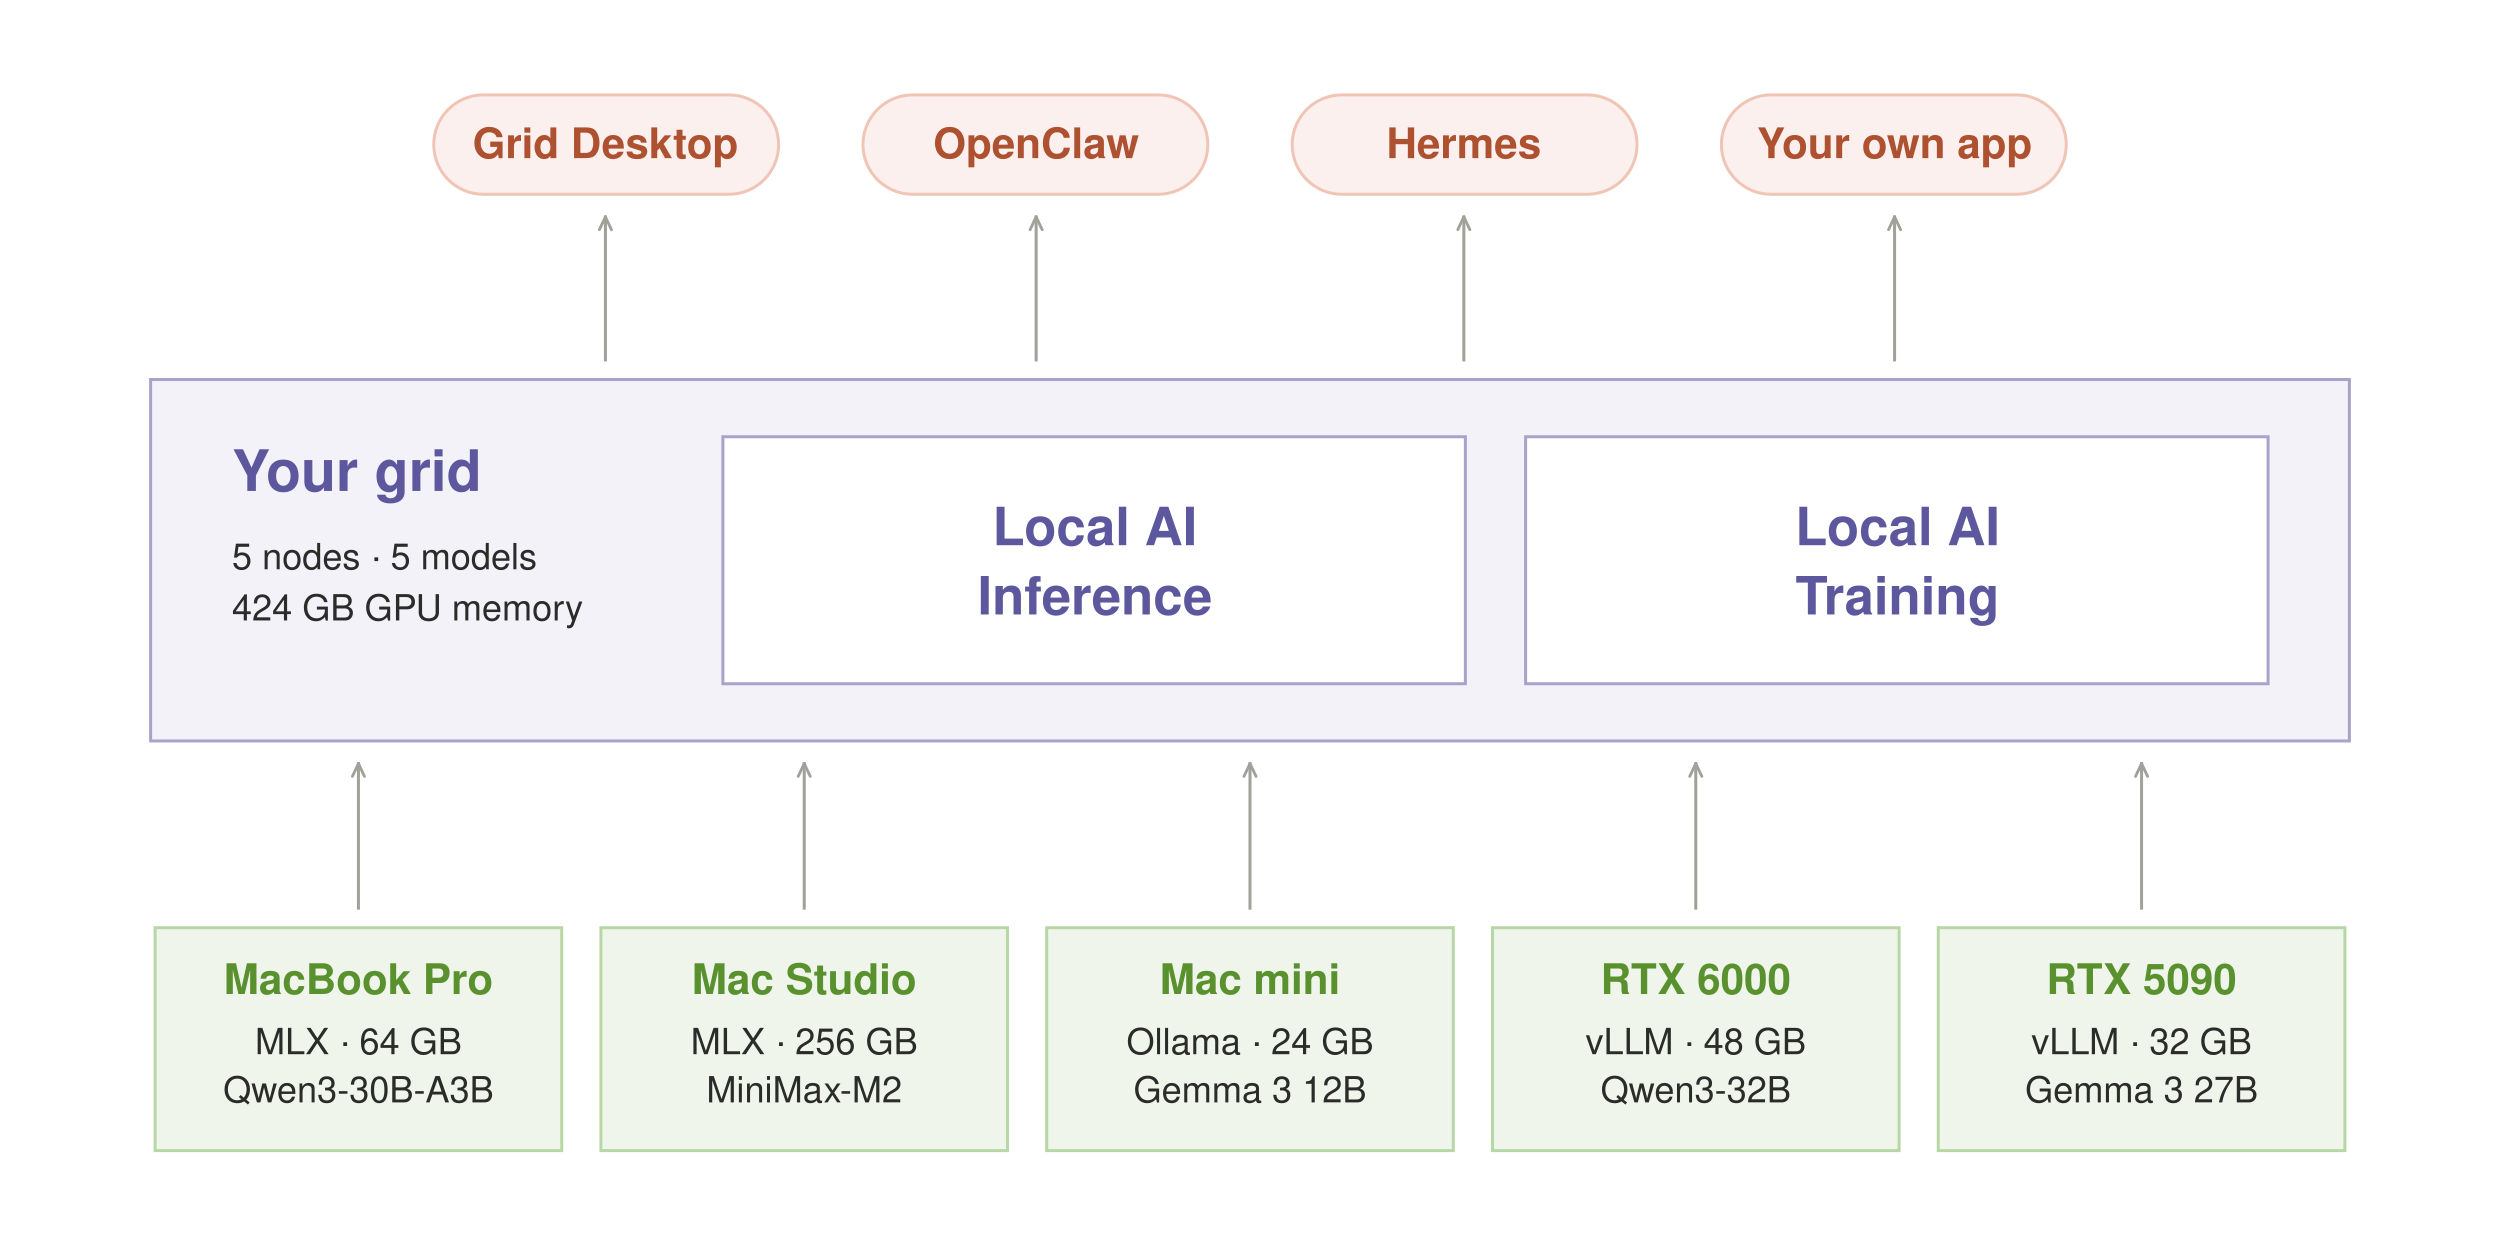
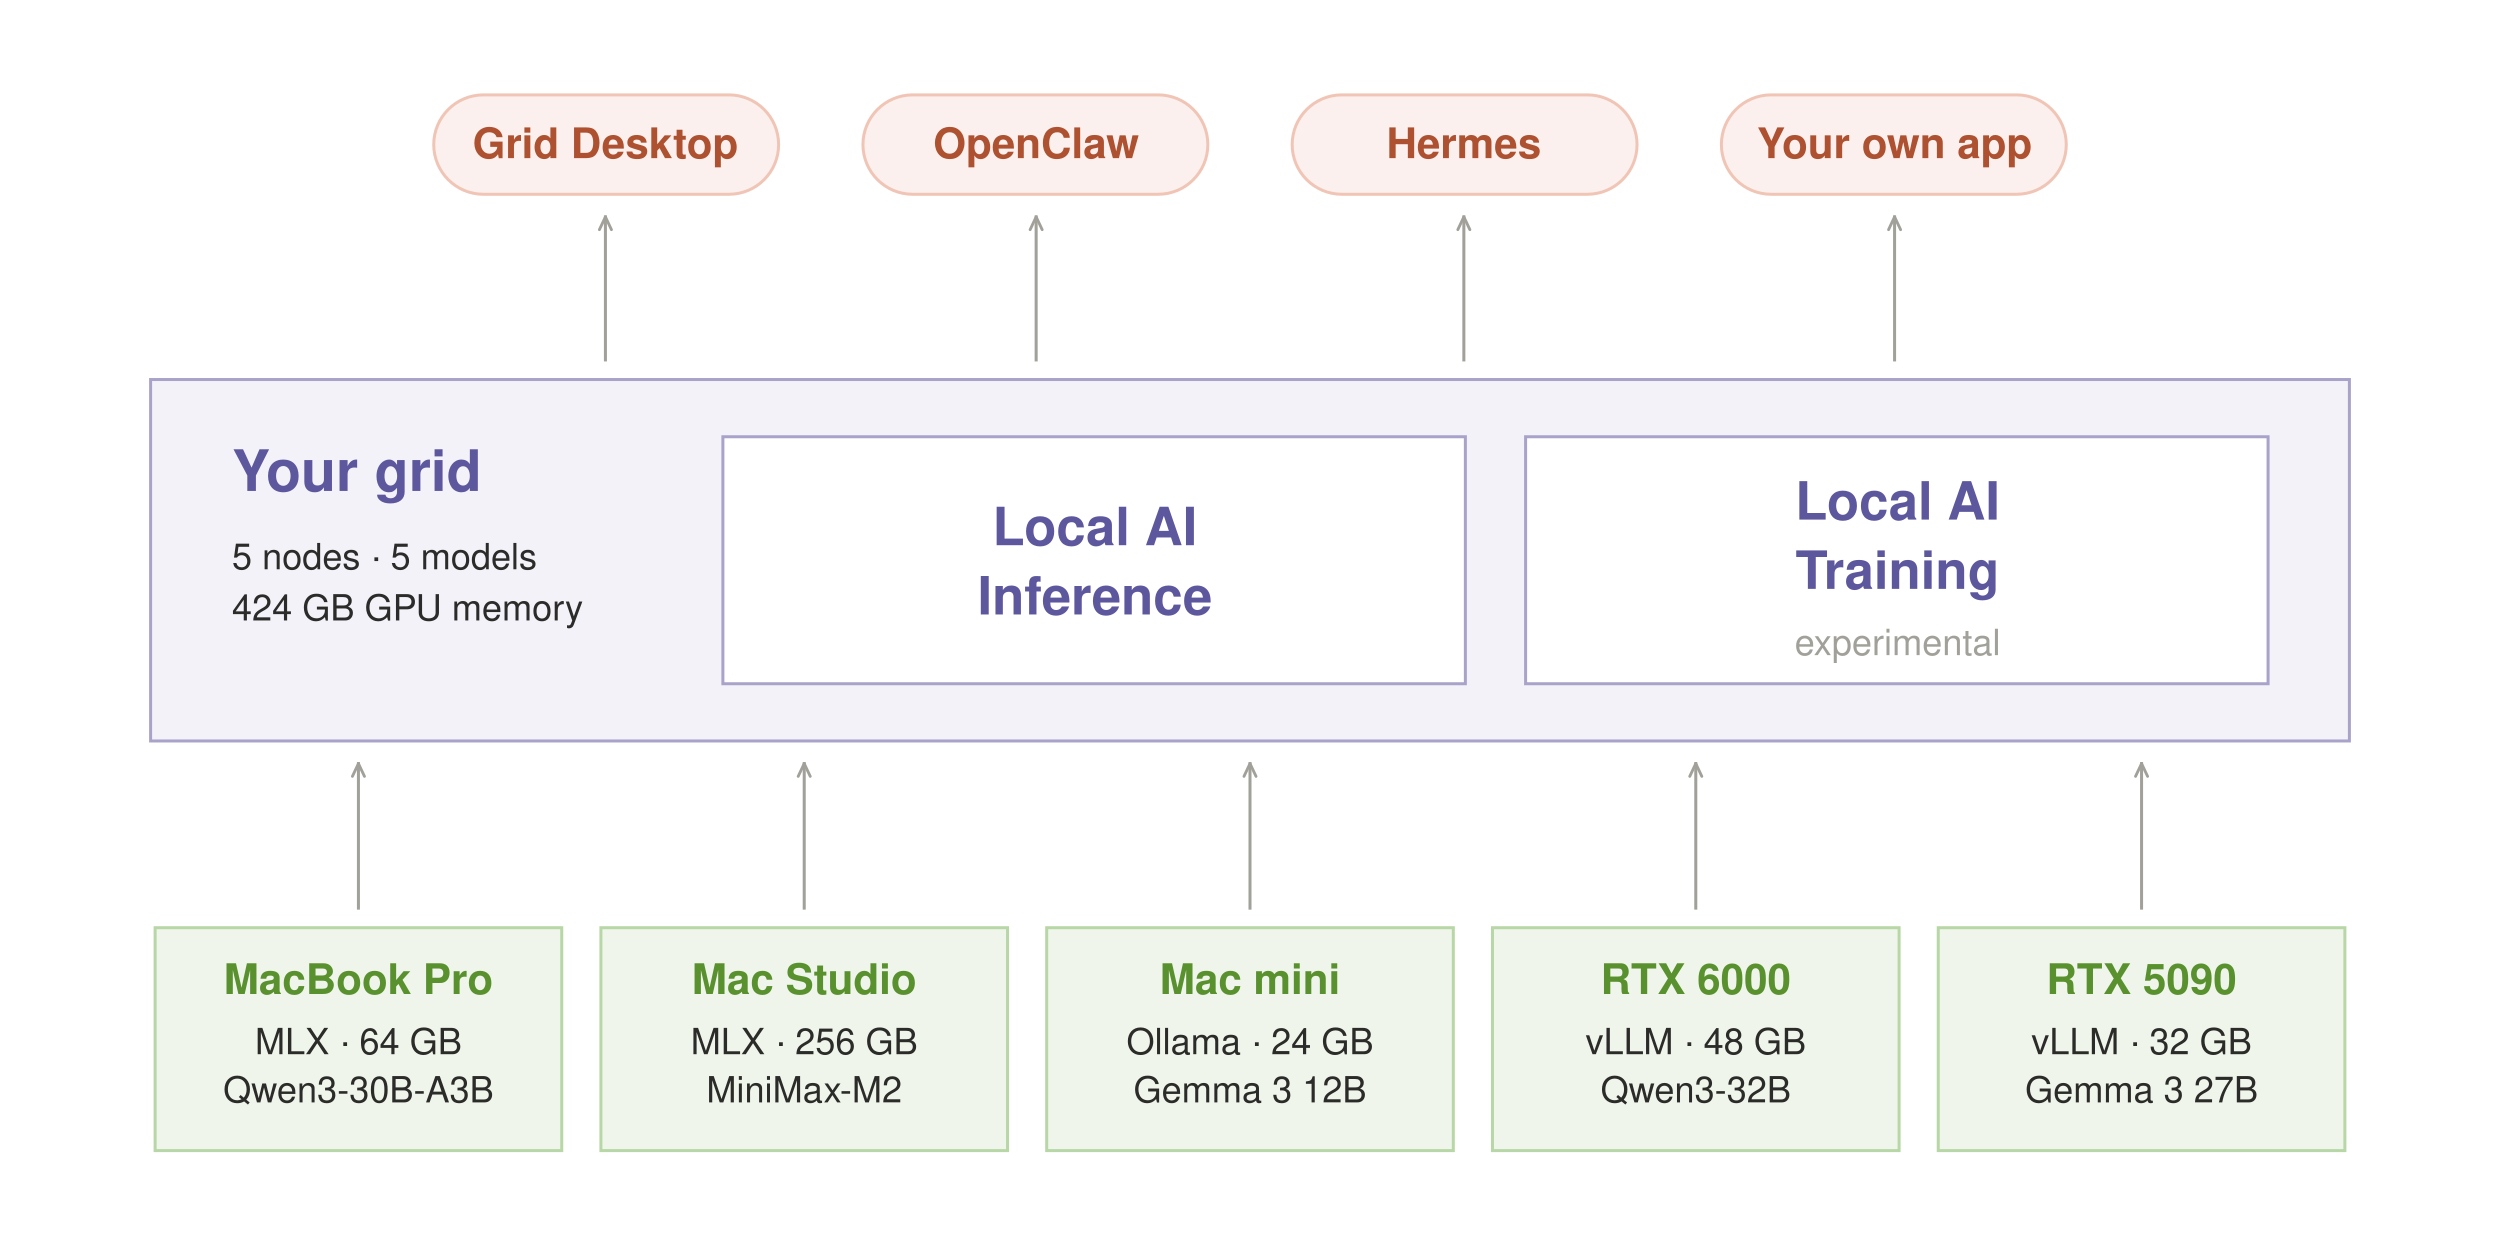
<svg xmlns="http://www.w3.org/2000/svg" viewBox="0 0 1660 824" font-family="Avenir Next, Nunito, Segoe UI, Helvetica, Arial, sans-serif">
  <defs>
    <marker id="ha" markerWidth="14" markerHeight="14" refX="11" refY="5" orient="auto" markerUnits="userSpaceOnUse">
      <path d="M1.5 1 L10 5 L1.5 9" fill="none" stroke="#a1a099" stroke-width="1.9" stroke-linecap="round" stroke-linejoin="round" />
    </marker>
    <marker id="Ha" markerWidth="19" markerHeight="19" refX="13" refY="6.5" orient="auto" markerUnits="userSpaceOnUse">
      <path d="M2 1.5 L12.5 6.5 L2 11.5" fill="none" stroke="#a1a099" stroke-width="3" stroke-linecap="round" stroke-linejoin="round" />
    </marker>
    <marker id="hg" markerWidth="14" markerHeight="14" refX="11" refY="5" orient="auto" markerUnits="userSpaceOnUse">
      <path d="M1.5 1 L10 5 L1.5 9" fill="none" stroke="#5a912f" stroke-width="1.9" stroke-linecap="round" stroke-linejoin="round" />
    </marker>
    <marker id="Hg" markerWidth="19" markerHeight="19" refX="13" refY="6.5" orient="auto" markerUnits="userSpaceOnUse">
      <path d="M2 1.5 L12.5 6.5 L2 11.5" fill="none" stroke="#5a912f" stroke-width="3" stroke-linecap="round" stroke-linejoin="round" />
    </marker>
    <marker id="hp" markerWidth="14" markerHeight="14" refX="11" refY="5" orient="auto" markerUnits="userSpaceOnUse">
      <path d="M1.5 1 L10 5 L1.5 9" fill="none" stroke="#5d579d" stroke-width="1.9" stroke-linecap="round" stroke-linejoin="round" />
    </marker>
    <marker id="Hp" markerWidth="19" markerHeight="19" refX="13" refY="6.5" orient="auto" markerUnits="userSpaceOnUse">
      <path d="M2 1.5 L12.5 6.5 L2 11.5" fill="none" stroke="#5d579d" stroke-width="3" stroke-linecap="round" stroke-linejoin="round" />
    </marker>
    <marker id="hc" markerWidth="14" markerHeight="14" refX="11" refY="5" orient="auto" markerUnits="userSpaceOnUse">
      <path d="M1.5 1 L10 5 L1.5 9" fill="none" stroke="#ad5130" stroke-width="1.9" stroke-linecap="round" stroke-linejoin="round" />
    </marker>
    <marker id="Hc" markerWidth="19" markerHeight="19" refX="13" refY="6.5" orient="auto" markerUnits="userSpaceOnUse">
      <path d="M2 1.5 L12.5 6.5 L2 11.5" fill="none" stroke="#ad5130" stroke-width="3" stroke-linecap="round" stroke-linejoin="round" />
    </marker>
    <marker id="hk" markerWidth="14" markerHeight="14" refX="11" refY="5" orient="auto" markerUnits="userSpaceOnUse">
      <path d="M1.5 1 L10 5 L1.5 9" fill="none" stroke="#2b2b29" stroke-width="1.9" stroke-linecap="round" stroke-linejoin="round" />
    </marker>
    <marker id="Hk" markerWidth="19" markerHeight="19" refX="13" refY="6.5" orient="auto" markerUnits="userSpaceOnUse">
      <path d="M2 1.5 L12.5 6.5 L2 11.5" fill="none" stroke="#2b2b29" stroke-width="3" stroke-linecap="round" stroke-linejoin="round" />
    </marker>
  </defs>
  <rect width="1660" height="824" fill="#fff" />
  <rect x="288" y="63" width="229" height="66" rx="33" fill="#fbf0ed" stroke="#f0c5b6" stroke-width="2" />
  <text x="402" y="105" text-anchor="middle" fill="#ad5130" font-size="28" font-weight="600">Grid Desktop</text>
  <rect x="573" y="63" width="229" height="66" rx="33" fill="#fbf0ed" stroke="#f0c5b6" stroke-width="2" />
  <text x="688" y="105" text-anchor="middle" fill="#ad5130" font-size="28" font-weight="600">OpenClaw</text>
  <rect x="858" y="63" width="229" height="66" rx="33" fill="#fbf0ed" stroke="#f0c5b6" stroke-width="2" />
  <text x="972" y="105" text-anchor="middle" fill="#ad5130" font-size="28" font-weight="600">Hermes</text>
  <rect x="1143" y="63" width="229" height="66" rx="33" fill="#fbf0ed" stroke="#f0c5b6" stroke-width="2" />
  <text x="1258" y="105" text-anchor="middle" fill="#ad5130" font-size="28" font-weight="600">Your own app</text>
  <rect x="100" y="252" width="1460" height="240" fill="#f3f2f9" stroke="#a9a3c9" stroke-width="2" />
  <text x="154" y="326" fill="#5d579d" font-size="38" font-weight="700">Your grid</text>
  <text x="154" y="378" fill="#2b2b29" font-size="24">5 nodes · 5 models</text>
  <text x="154" y="412" fill="#2b2b29" font-size="24">424 GB GPU memory</text>
  <rect x="480" y="290" width="493" height="164" fill="#fff" stroke="#a9a3c9" stroke-width="2" />
  <text x="727" y="362" text-anchor="middle" fill="#5d579d" font-size="35" font-weight="700">Local AI</text>
  <text x="727" y="408" text-anchor="middle" fill="#5d579d" font-size="35" font-weight="700">Inference</text>
  <rect x="1013" y="290" width="493" height="164" fill="#fff" stroke="#a9a3c9" stroke-width="2" />
-   <text x="1260" y="362" text-anchor="middle" fill="#5d579d" font-size="35" font-weight="700">Local AI</text>
-   <text x="1260" y="408" text-anchor="middle" fill="#5d579d" font-size="35" font-weight="700">Training</text>
+   <text x="1260" y="345" text-anchor="middle" fill="#5d579d" font-size="35" font-weight="700">Local AI</text>
+   <text x="1260" y="391" text-anchor="middle" fill="#5d579d" font-size="35" font-weight="700">Training</text>
+   <text x="1260" y="435" text-anchor="middle" fill="#a1a099" font-size="24">experimental</text>
  <path d="M402 240 L402 143" fill="none" stroke="#a1a099" stroke-width="2" marker-end="url(#ha)" />
  <path d="M688 240 L688 143" fill="none" stroke="#a1a099" stroke-width="2" marker-end="url(#ha)" />
  <path d="M972 240 L972 143" fill="none" stroke="#a1a099" stroke-width="2" marker-end="url(#ha)" />
  <path d="M1258 240 L1258 143" fill="none" stroke="#a1a099" stroke-width="2" marker-end="url(#ha)" />
  <rect x="103" y="616" width="270" height="148" fill="#eff5ea" stroke="#b8d7a6" stroke-width="2" />
  <text x="238" y="660" text-anchor="middle" fill="#5a912f" font-size="28" font-weight="600">MacBook Pro</text>
  <text x="238" y="700" text-anchor="middle" fill="#2b2b29" font-size="24">MLX · 64 GB</text>
  <text x="238" y="732" text-anchor="middle" fill="#2b2b29" font-size="24">Qwen3-30B-A3B</text>
  <rect x="399" y="616" width="270" height="148" fill="#eff5ea" stroke="#b8d7a6" stroke-width="2" />
  <text x="534" y="660" text-anchor="middle" fill="#5a912f" font-size="28" font-weight="600">Mac Studio</text>
  <text x="534" y="700" text-anchor="middle" fill="#2b2b29" font-size="24">MLX · 256 GB</text>
  <text x="534" y="732" text-anchor="middle" fill="#2b2b29" font-size="24">MiniMax-M2</text>
  <rect x="695" y="616" width="270" height="148" fill="#eff5ea" stroke="#b8d7a6" stroke-width="2" />
  <text x="830" y="660" text-anchor="middle" fill="#5a912f" font-size="28" font-weight="600">Mac mini</text>
  <text x="830" y="700" text-anchor="middle" fill="#2b2b29" font-size="24">Ollama · 24 GB</text>
  <text x="830" y="732" text-anchor="middle" fill="#2b2b29" font-size="24">Gemma 3 12B</text>
  <rect x="991" y="616" width="270" height="148" fill="#eff5ea" stroke="#b8d7a6" stroke-width="2" />
  <text x="1126" y="660" text-anchor="middle" fill="#5a912f" font-size="28" font-weight="600">RTX 6000</text>
  <text x="1126" y="700" text-anchor="middle" fill="#2b2b29" font-size="24">vLLM · 48 GB</text>
  <text x="1126" y="732" text-anchor="middle" fill="#2b2b29" font-size="24">Qwen3-32B</text>
  <rect x="1287" y="616" width="270" height="148" fill="#eff5ea" stroke="#b8d7a6" stroke-width="2" />
  <text x="1422" y="660" text-anchor="middle" fill="#5a912f" font-size="28" font-weight="600">RTX 5090</text>
  <text x="1422" y="700" text-anchor="middle" fill="#2b2b29" font-size="24">vLLM · 32 GB</text>
  <text x="1422" y="732" text-anchor="middle" fill="#2b2b29" font-size="24">Gemma 3 27B</text>
  <path d="M238 604 L238 506" fill="none" stroke="#a1a099" stroke-width="2" marker-end="url(#ha)" />
  <path d="M534 604 L534 506" fill="none" stroke="#a1a099" stroke-width="2" marker-end="url(#ha)" />
  <path d="M830 604 L830 506" fill="none" stroke="#a1a099" stroke-width="2" marker-end="url(#ha)" />
  <path d="M1126 604 L1126 506" fill="none" stroke="#a1a099" stroke-width="2" marker-end="url(#ha)" />
  <path d="M1422 604 L1422 506" fill="none" stroke="#a1a099" stroke-width="2" marker-end="url(#ha)" />
</svg>
